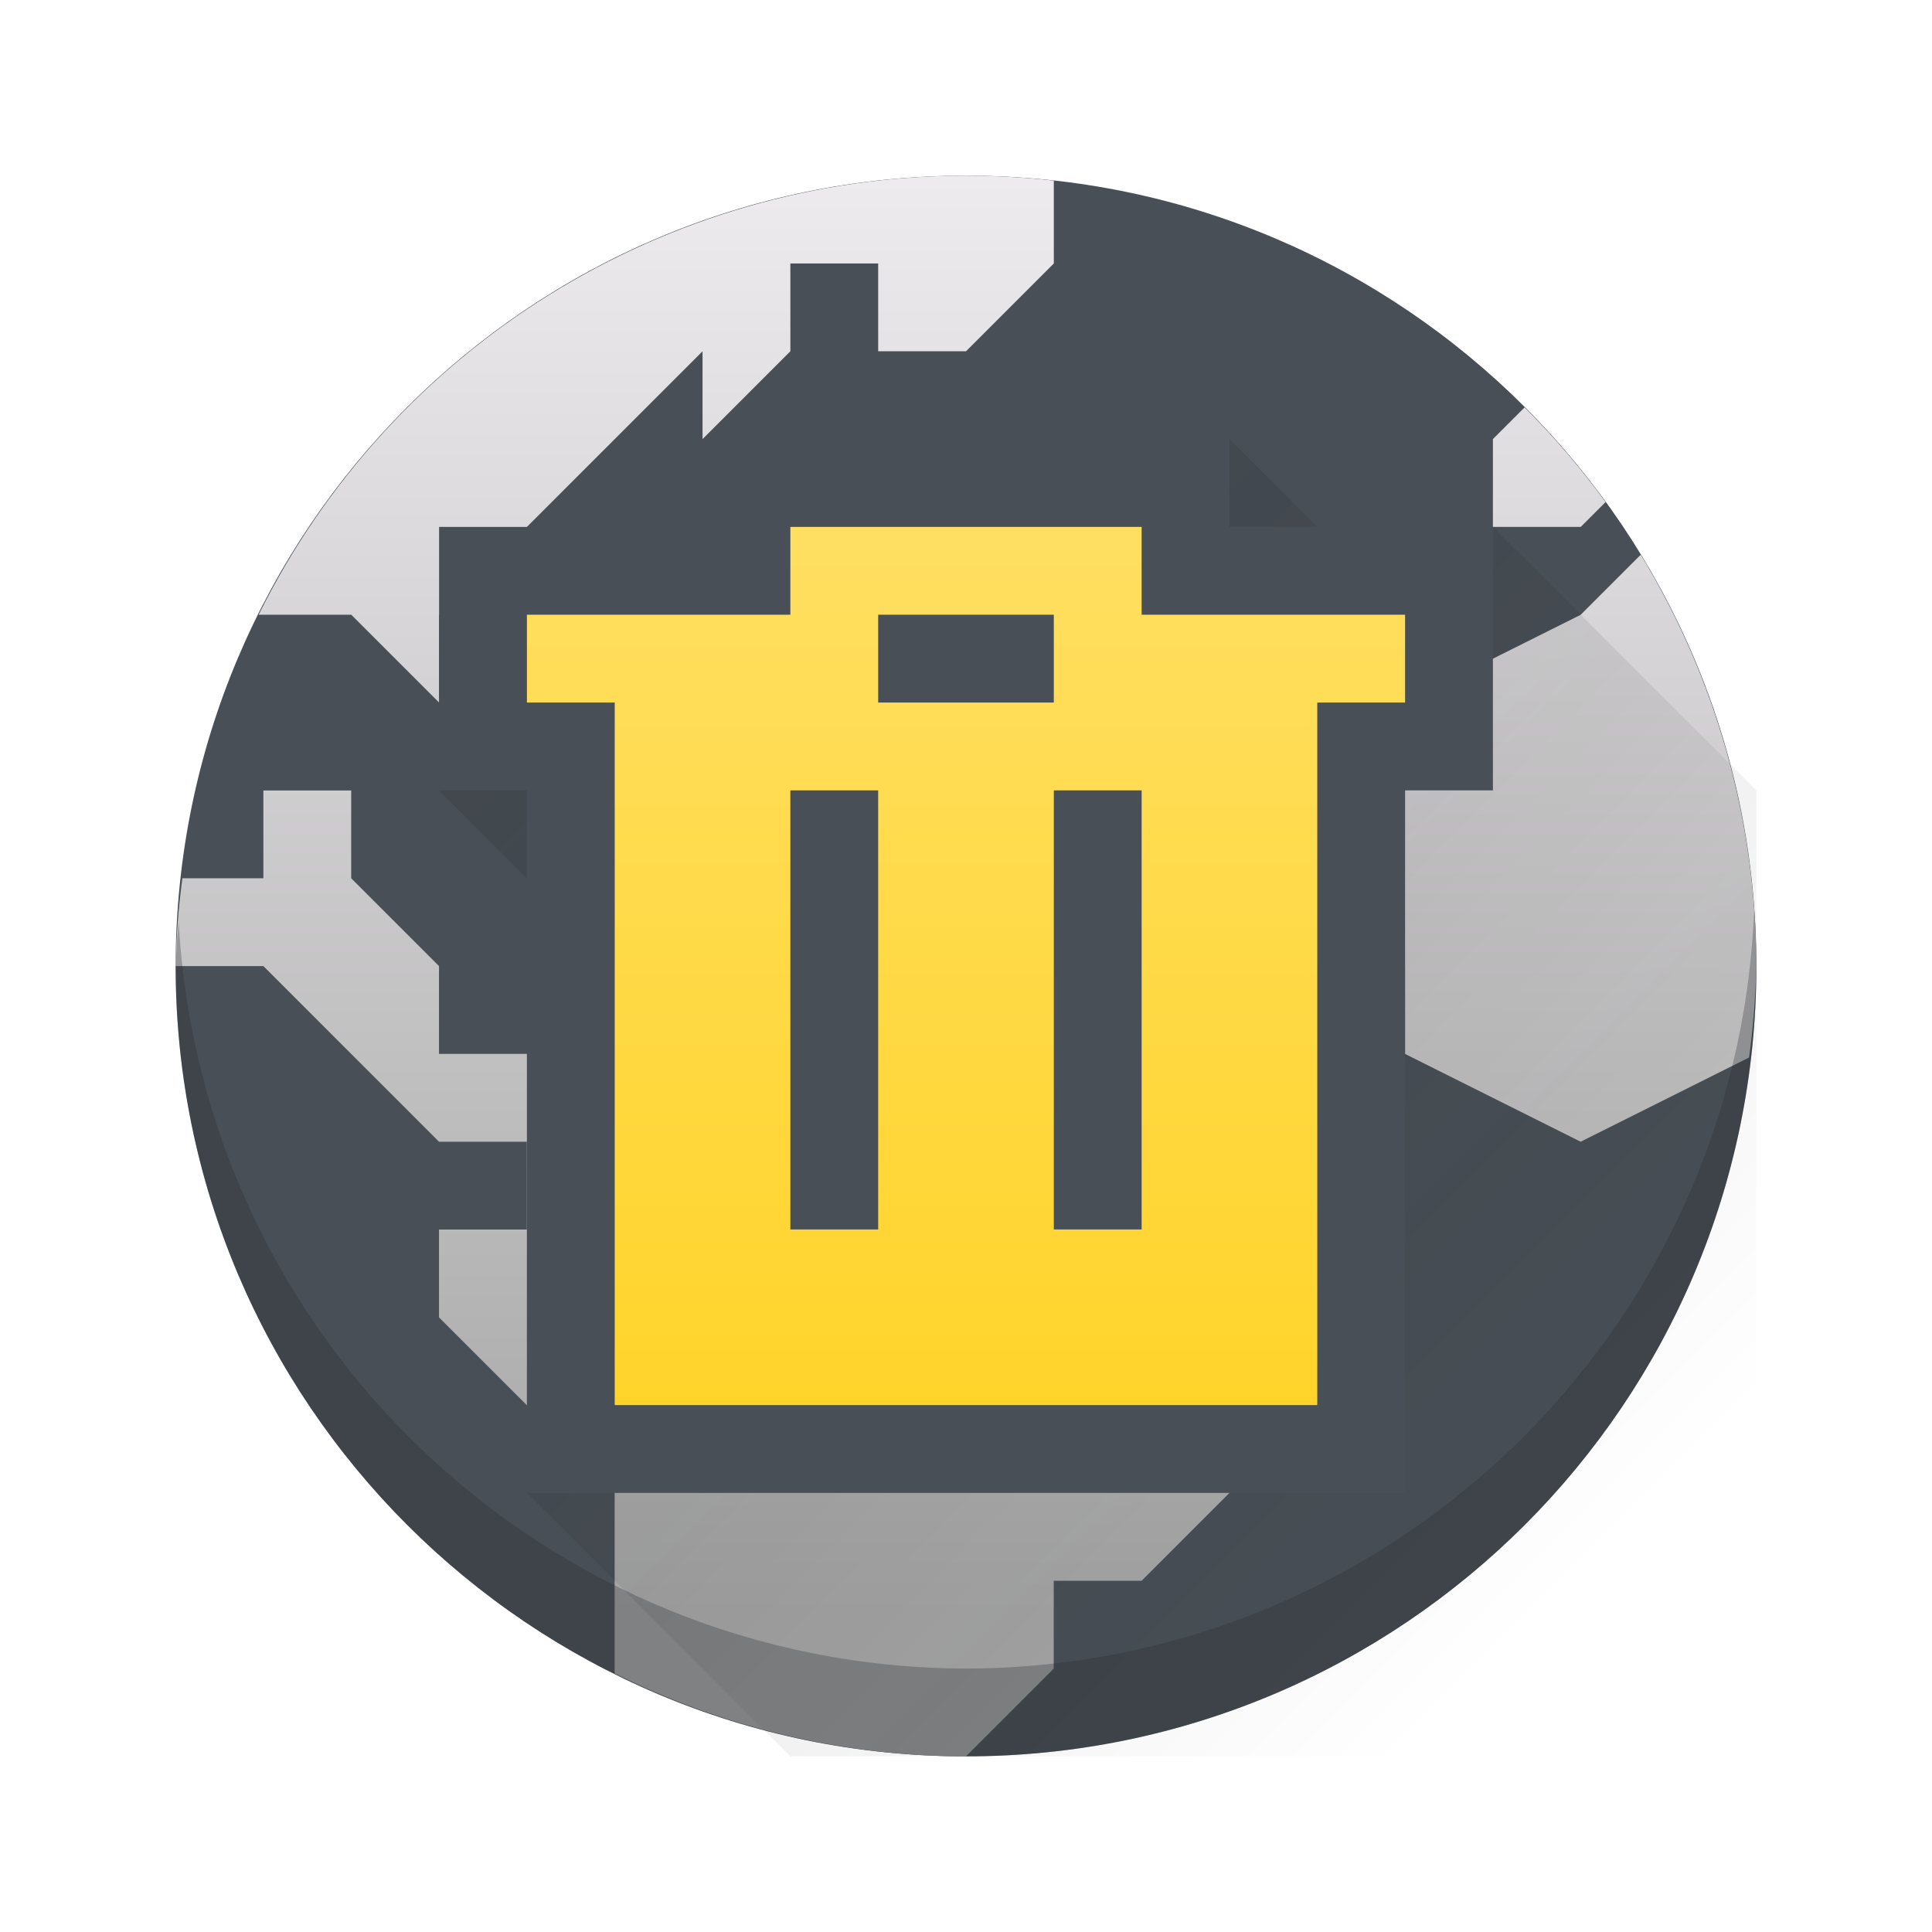
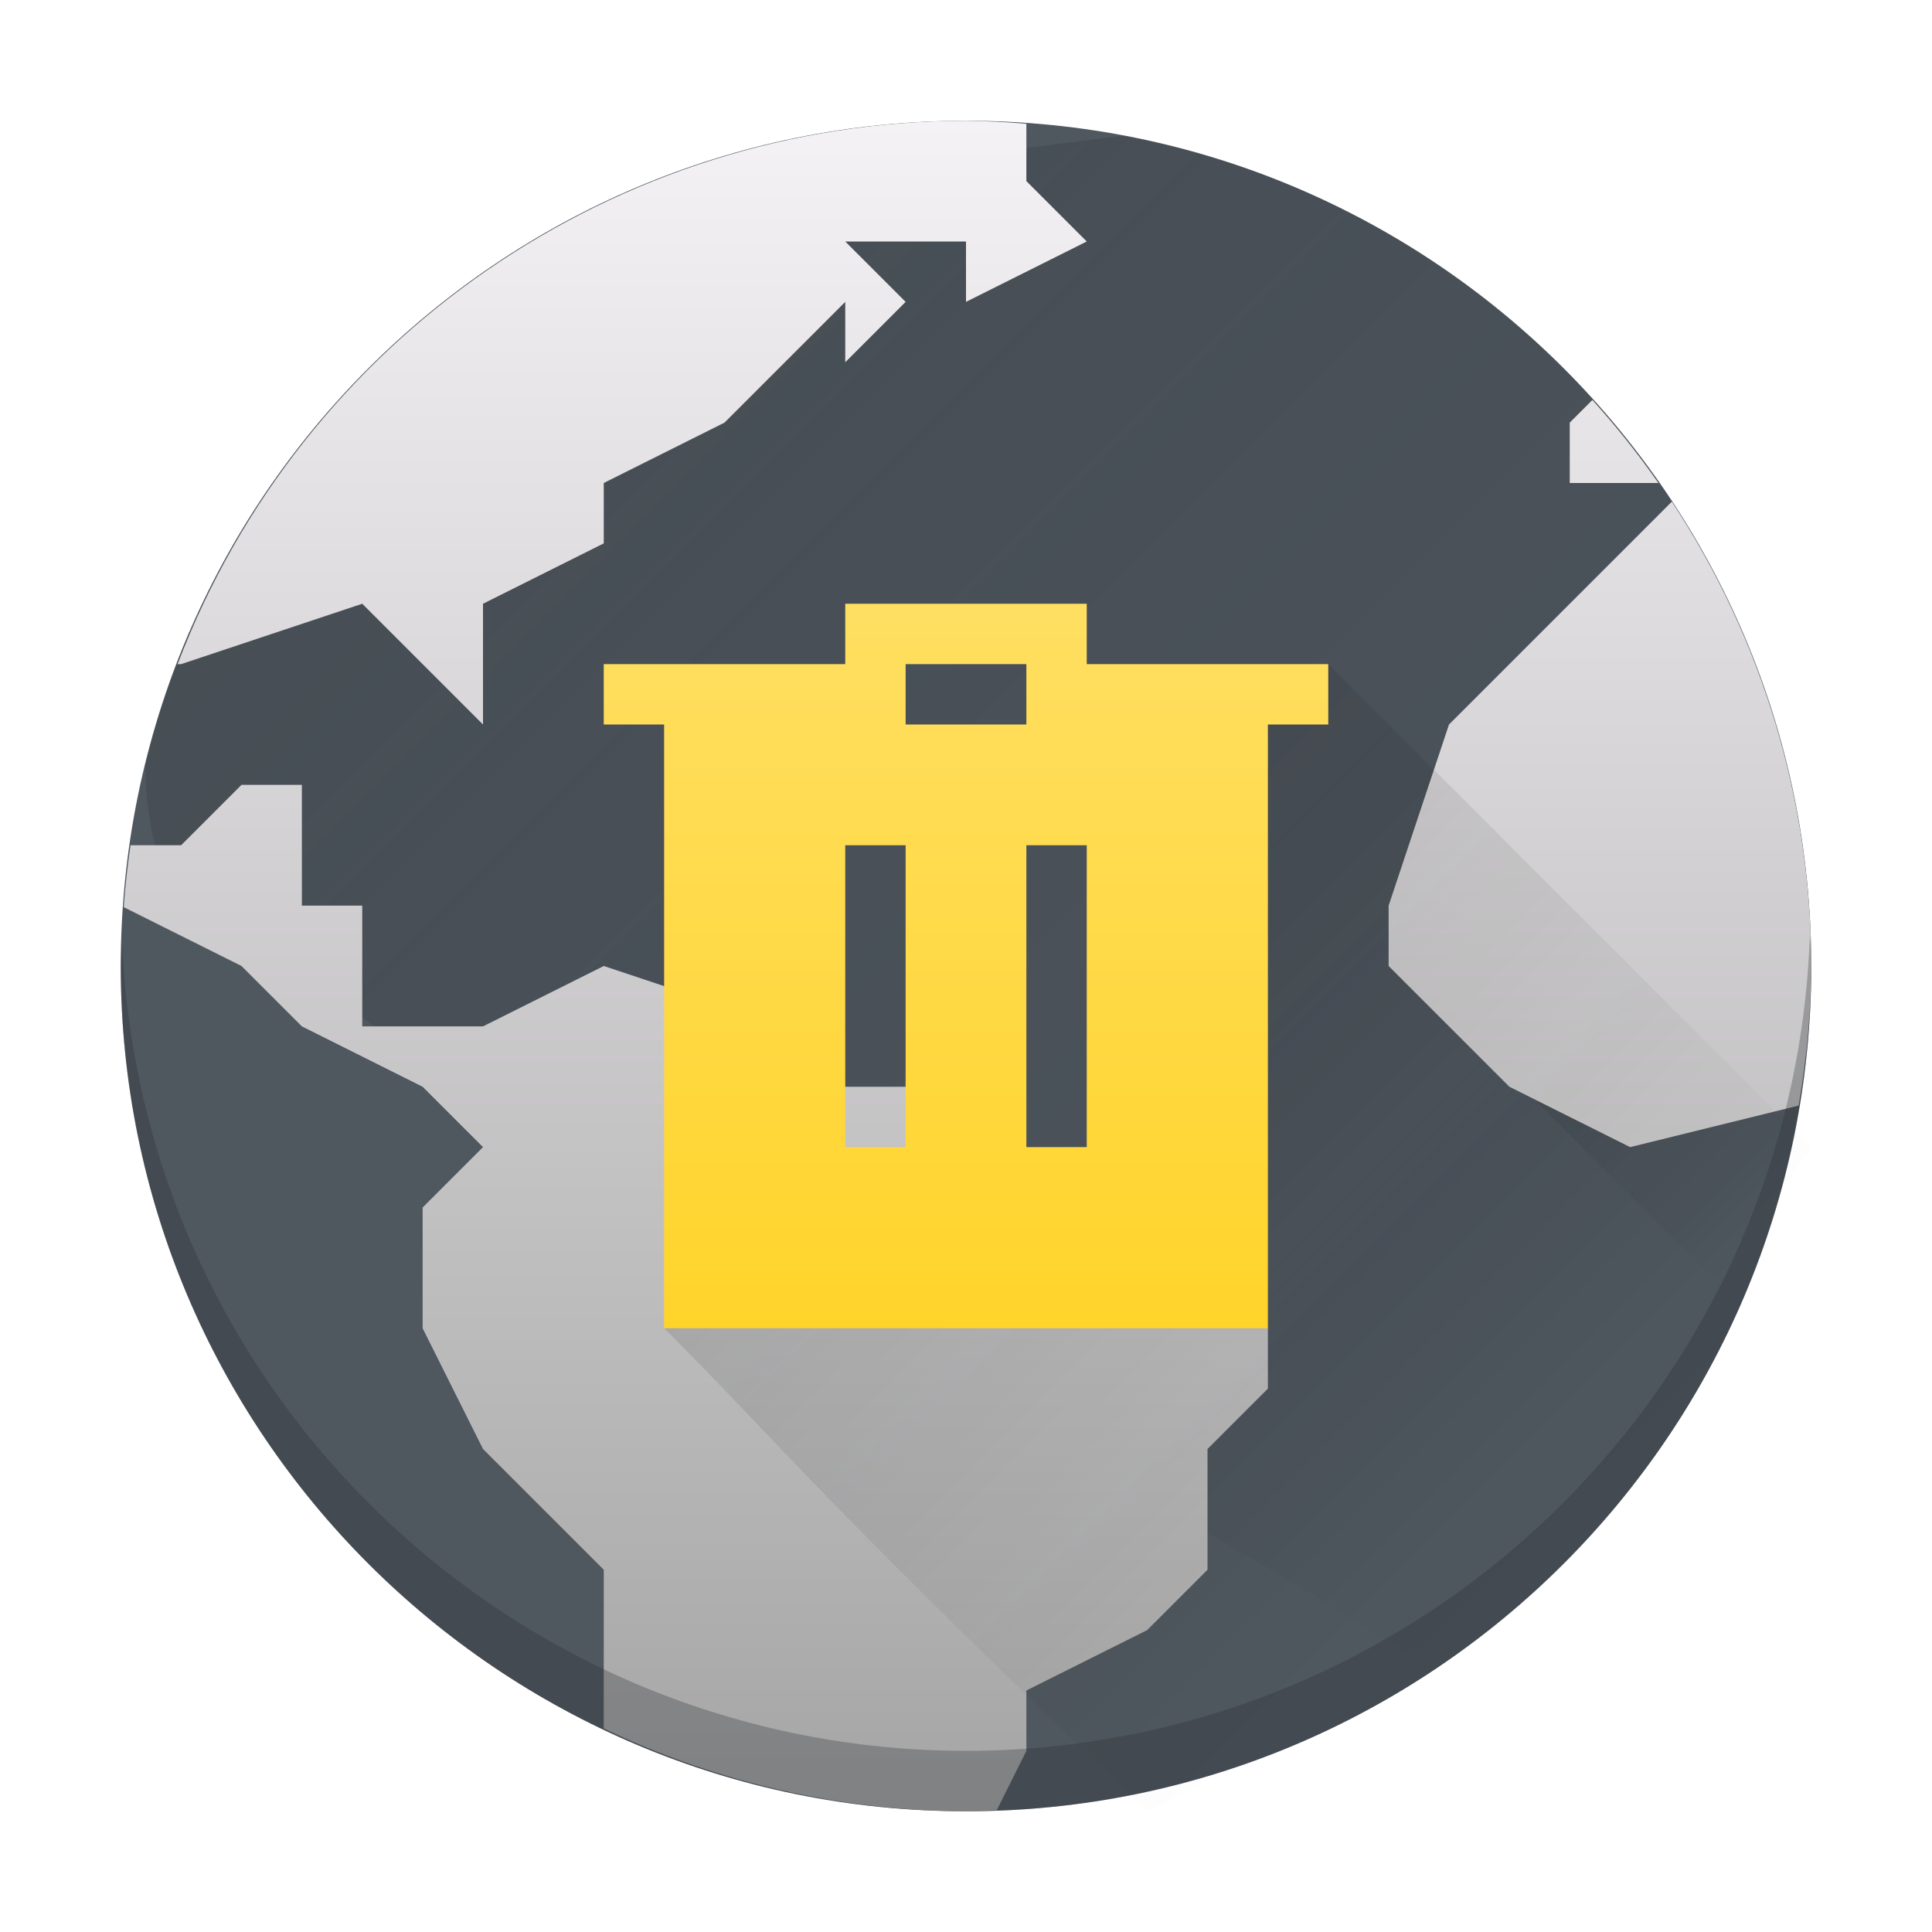
- <svg xmlns="http://www.w3.org/2000/svg" height="22" width="22">
-   <linearGradient id="a" gradientUnits="userSpaceOnUse" x1="24.018" x2="24.018" y1="18.383" y2=".383">
+ <svg xmlns="http://www.w3.org/2000/svg" xmlns:xlink="http://www.w3.org/1999/xlink" height="32" width="32">
+   <linearGradient id="b" gradientUnits="userSpaceOnUse" x1="6" x2="26" xlink:href="#a" y1="6" y2="26" />
+   <linearGradient id="a">
+     <stop offset="0" stop-color="#292c2f" />
+     <stop offset="1" stop-opacity="0" />
+   </linearGradient>
+   <linearGradient id="c" gradientUnits="userSpaceOnUse" x1="23" x2="30" xlink:href="#a" y1="13" y2="20" />
+   <linearGradient id="d" gradientUnits="userSpaceOnUse" x1="2" x2="2" y1="30" y2="2">
    <stop offset="0" stop-color="#a5a5a5" />
    <stop offset="1" stop-color="#f5f2f5" />
  </linearGradient>
-   <linearGradient id="b" gradientUnits="userSpaceOnUse" x1="5" x2="18" y1="5" y2="18">
-     <stop offset="0" stop-color="#292c2f" />
-     <stop offset="1" stop-opacity="0" />
-   </linearGradient>
-   <linearGradient id="c" gradientUnits="userSpaceOnUse" x1="6" x2="6" y1="16" y2="6">
+   <linearGradient id="e" gradientUnits="userSpaceOnUse" x1="11" x2="25" xlink:href="#a" y1="11" y2="25" />
+   <linearGradient id="f" gradientUnits="userSpaceOnUse" x1="15" x2="15" y1="22" y2="10">
    <stop offset="0" stop-color="#ffd42a" />
    <stop offset="1" stop-color="#ffdf62" />
  </linearGradient>
-   <circle cx="11" cy="11" fill="#484f56" r="9" stroke-linejoin="round" stroke-width="2" />
-   <path d="m11 2a9 9 0 0 0 -8.055 5h1.055l1 1v-1h1v-1l2-2v1l1-1v-1h1v1h1l1-1v-.943a9 9 0 0 0 -1-.057zm6.361 2.639-.361.361v1h1l.283-.283a9 9 0 0 0 -.922-1.078zm1.322 1.678-.684.684-2 1-1 3h1v1l2 1 1.918-.959a9 9 0 0 0 .082-1.041 9 9 0 0 0 -1.316-4.684zm-15.684 2.684v1h-.922a9 9 0 0 0 -.078 1h1l2 2h1v1h-1v1l2 2v2.055a9 9 0 0 0 4 .945l1-1v-1h1l1-1v-1l1-1-1-1h-2l-1-1h-1l-1-1h-2v-1l-1 1h-1v-1l-1-1v-1z" fill="url(#a)" stroke-linejoin="round" stroke-width="2" />
-   <path d="m14 5 1 1h2l3 3v11h-11l-3-3v-7l-1-1z" fill="url(#b)" opacity=".2" />
-   <g stroke-width="2">
-     <path d="m8 6h-3v3h1v8h10v-8h1v-3h-3v-1h-6z" fill="#484f56" />
-     <path d="m19.975 10.359a9 9 0 0 1 -8.975 8.641 9 9 0 0 1 -8.965-8.5 9 9 0 0 0 -.035.5 9 9 0 0 0 9 9 9 9 0 0 0 9-9 9 9 0 0 0 -.025-.641z" fill="#292c2f" opacity=".3" stroke-linejoin="round" />
-     <path d="m9 6v1h-3v1h1v8h8v-8h1v-1h-3v-1zm1 1h2v1h-2zm-1 2h1v5h-1zm3 0h1v5h-1z" fill="url(#c)" />
-   </g>
+   <rect fill="#4f575f" height="28" rx="14" width="28" x="2" y="2" />
+   <path d="M18.594 2.248l-2.975.38-4.135 2.388-1.502 2.601s-1.973 1.39-2.271 1.31c-2.517-.029-3.869.665-4.58 1.548-.301.703-.537 1.44-.72 2.197-.006.76.161 1.351.161 1.351 7.06 6.357 14.121 9.097 21.182 13.643a13.9 13.9 0 0 0 1.275-.959l.069-.06c.36-.308.703-.636 1.029-.979.072-.076.14-.155.21-.232a13.928 13.928 0 0 0 1.749-2.375l.055-.09a13.991 13.991 0 0 0 1.824-6.282l.002-.02v-.001L28.143 9.03a13.95 13.95 0 0 0-9.55-6.783z" fill="url(#b)" fill-rule="evenodd" opacity=".2" />
+   <path d="M29.012 10.842l-4.307 6.66 4.12 4.12a13.997 13.997 0 0 0 .187-10.78z" fill="url(#c)" fill-rule="evenodd" opacity=".2" />
+   <path d="M16 2a14 14 0 0 0-13.059 9H3l3-1 1 1 1 1v-2l2-1V8l2-1 2-2v1l1-1-1-1h2v1l2-1-1-1v-.95A14 14 0 0 0 16 2zm10.375 4.625L26 7v1h1.469a14 14 0 0 0-1.094-1.375zm1.316 1.684L27 9l-2 2-1 1-1 3v1l1 1 1 1 2 1 2.791-.688A14 14 0 0 0 30 16a14 14 0 0 0-2.309-7.691zM4 13l-1 1h-.838c-.05.34-.088.681-.113 1.023v.002L4 16l1 1 2 1 1 1-1 1v2l1 2 2 2v2.629A14 14 0 0 0 16 30c.17-.003.34-.009.51-.018L17 29v-1l2-1 1-1v-2l1-1v-1l-1-1-3-1-1-1-1-1h-1l-1-1-3-1-2 1H6v-2H5v-2z" fill="url(#d)" />
+   <path d="M22 11v1h-1l-1 9-9 1c2 2 2.415 2.66 8 8 2.74-1.056 9.41-8.584 11-11z" fill="url(#e)" fill-rule="evenodd" opacity=".2" />
+   <path d="M14 10v1h-4v1h1v10h10V12h1v-1h-4v-1zm1 1h2v1h-2zm-1 3h1v5h-1zm3 0h1v5h-1z" fill="url(#f)" />
+   <path d="M29.979 15.414A14 14 0 0 1 16 29 14 14 0 0 1 2.021 15.586 14 14 0 0 0 2 16a14 14 0 0 0 14 14 14 14 0 0 0 14-14 14 14 0 0 0-.021-.586z" fill="#292c2f" opacity=".3" />
</svg>
